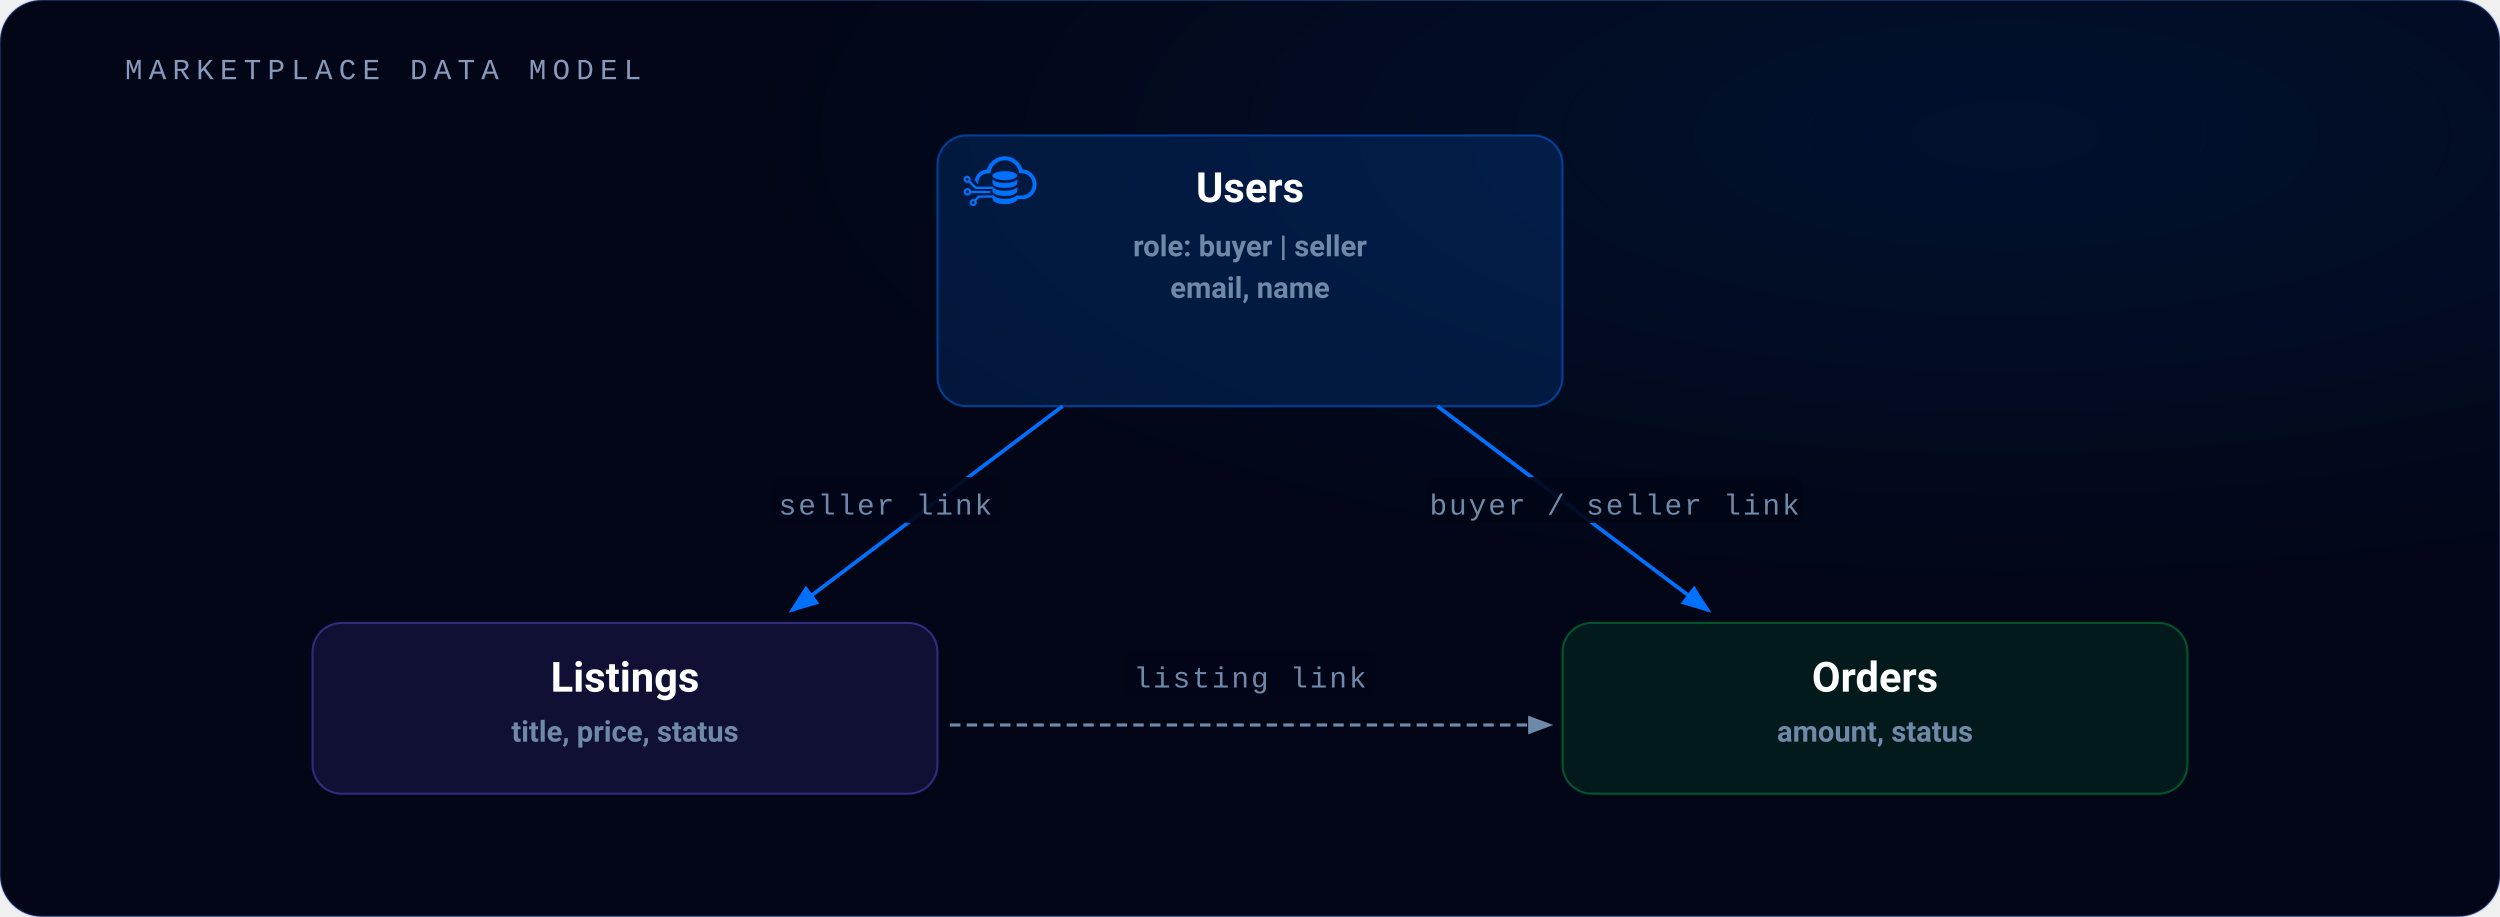
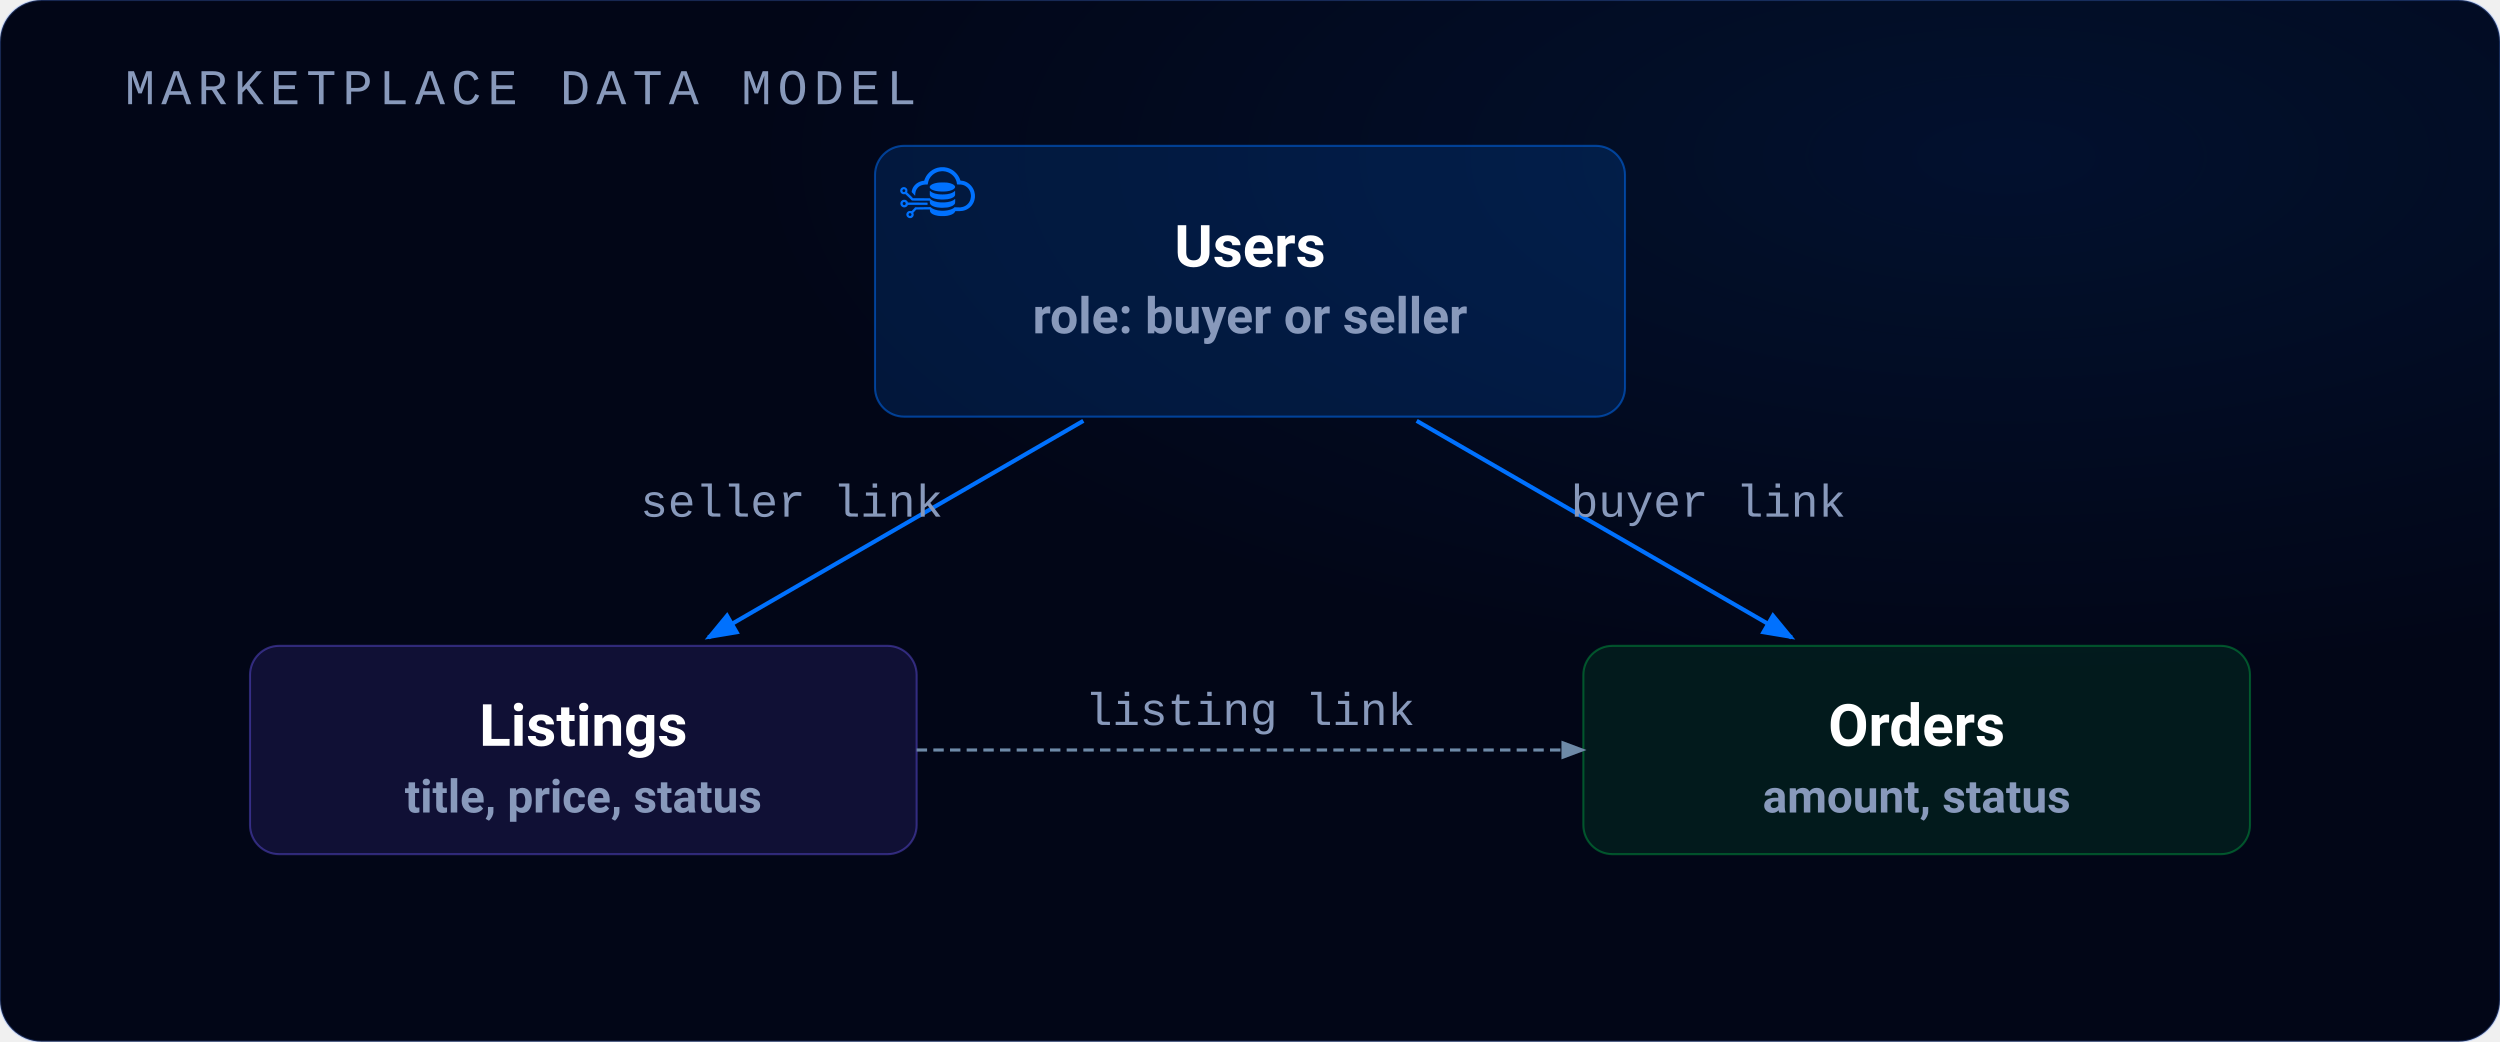
- <svg xmlns="http://www.w3.org/2000/svg" viewBox="0 0 1200 440" width="1200" height="440" role="img" aria-label="Marketplace data model on Mudbase: buyers and sellers as users with roles, listings collection, orders collection linking buyer to seller via listing.">
+ <svg xmlns="http://www.w3.org/2000/svg" viewBox="0 0 1200 500" width="1200" height="500" role="img" aria-label="Marketplace data model on Mudbase: Users with buyer and seller roles, Listings collection, Orders collection.">
  <defs>
    <symbol id="mb-glyph" viewBox="4 82 508 347">
      <g fill="#0071FE" fill-rule="evenodd">
        <path d="M511.62,279.59C511.56,281.50 511.89,285.08 511.26,289.63C510.63,294.18 509.09,302.10 507.84,306.90C506.58,311.70 505.05,315.18 503.74,318.43C502.43,321.68 501.91,322.98 499.97,326.41C498.03,329.85 494.04,336.13 492.10,339.04C490.15,341.95 490.18,341.72 488.30,343.87C486.43,346.01 483.48,349.33 480.83,351.89C478.18,354.45 475.80,356.71 472.40,359.22C469.01,361.72 463.77,364.96 460.47,366.91C457.18,368.86 455.50,369.65 452.63,370.94C449.75,372.23 447.02,373.44 443.22,374.66C439.42,375.88 435.64,377.32 429.83,378.26C424.02,379.20 416.66,379.98 408.36,380.31C400.07,380.63 385.09,379.98 380.04,380.23C374.99,380.47 378.73,380.88 378.07,381.76C377.41,382.64 376.98,384.08 376.08,385.51C375.18,386.95 373.85,388.96 372.68,390.37C371.51,391.78 370.36,392.82 369.04,393.98C367.72,395.13 366.65,396.05 364.74,397.30C362.83,398.56 359.62,400.41 357.57,401.51C355.53,402.61 355.27,402.81 352.45,403.89C349.63,404.97 345.03,406.70 340.65,407.97C336.27,409.23 330.12,410.69 326.17,411.49C322.21,412.28 320.52,412.36 316.92,412.74C313.33,413.11 308.67,413.55 304.58,413.74C300.49,413.94 296.70,413.90 292.38,413.89C288.05,413.88 282.97,413.88 278.64,413.68C274.30,413.48 269.71,413.04 266.37,412.69C263.02,412.35 262.55,412.41 258.58,411.61C254.62,410.80 246.61,408.95 242.58,407.86C238.54,406.77 237.18,406.19 234.37,405.07C231.56,403.94 228.11,402.35 225.71,401.10C223.31,399.86 221.69,398.81 219.97,397.59C218.25,396.37 216.77,395.06 215.40,393.78C214.04,392.50 212.97,391.47 211.78,389.90C210.60,388.34 209.06,386.25 208.28,384.40C207.51,382.56 207.45,381.17 207.11,378.81C206.78,376.45 206.62,371.84 206.30,370.26C205.99,368.68 205.79,369.54 205.22,369.34C204.65,369.14 216.51,369.04 202.87,369.05C189.23,369.06 137.76,369.29 123.37,369.39C108.99,369.48 118.02,369.51 116.55,369.63C115.08,369.74 115.28,369.72 114.54,370.10C113.80,370.48 113.15,370.94 112.09,371.91C111.04,372.87 111.13,372.69 108.22,375.91C105.30,379.12 96.91,388.28 94.61,391.17C92.31,394.06 94.09,391.81 94.44,393.26C94.78,394.71 96.26,398.10 96.68,399.88C97.11,401.66 97.08,402.30 96.99,403.94C96.89,405.57 96.65,407.70 96.11,409.67C95.56,411.64 94.74,413.99 93.72,415.78C92.70,417.57 91.07,419.23 89.99,420.43C88.91,421.62 88.66,421.96 87.26,422.94C85.85,423.93 82.85,425.66 81.54,426.35C80.23,427.04 80.77,426.88 79.40,427.09C78.03,427.30 75.50,427.59 73.34,427.62C71.17,427.65 68.03,427.47 66.42,427.27C64.81,427.07 65.13,427.10 63.66,426.40C62.19,425.71 59.24,424.24 57.58,423.10C55.93,421.97 54.94,420.90 53.72,419.60C52.50,418.29 51.35,417.34 50.27,415.29C49.19,413.25 47.84,409.37 47.24,407.32C46.64,405.28 46.50,404.94 46.66,403.02C46.82,401.10 47.62,397.75 48.21,395.78C48.81,393.80 49.27,392.69 50.22,391.15C51.16,389.61 52.74,387.78 53.86,386.55C54.99,385.32 55.45,384.83 56.95,383.76C58.45,382.70 61.47,380.93 62.87,380.19C64.28,379.45 63.51,379.53 65.39,379.32C67.26,379.12 71.44,378.89 74.11,378.97C76.78,379.05 79.93,379.75 81.40,379.82C82.86,379.88 82.22,379.82 82.92,379.36C83.63,378.91 82.05,380.80 85.64,377.08C89.23,373.35 100.48,360.82 104.45,357.01C108.42,353.21 92.00,354.95 109.44,354.25C126.88,353.55 192.09,352.93 209.10,352.83C226.11,352.74 209.91,352.64 211.50,353.69C213.08,354.75 216.45,357.62 218.64,359.17C220.83,360.73 222.41,361.77 224.66,363.03C226.91,364.28 229.01,365.38 232.13,366.68C235.25,367.98 240.40,369.91 243.37,370.82C246.33,371.73 248.21,371.70 249.92,372.14C251.64,372.57 251.71,372.94 253.64,373.42C255.57,373.91 257.07,374.41 261.52,375.05C265.96,375.69 274.93,376.81 280.30,377.25C285.67,377.69 288.93,377.76 293.75,377.71C298.57,377.66 303.89,377.42 309.24,376.93C314.60,376.45 320.30,375.84 325.87,374.81C331.44,373.78 338.10,372.06 342.68,370.75C347.27,369.43 350.35,368.16 353.37,366.93C356.39,365.70 358.41,364.66 360.81,363.38C363.22,362.09 366.17,360.34 367.79,359.23C369.42,358.13 369.34,357.61 370.57,356.75C371.79,355.90 368.63,354.40 375.16,354.09C381.68,353.78 402.82,354.89 409.72,354.90C416.62,354.90 413.16,354.68 416.55,354.11C419.95,353.55 426.20,352.57 430.09,351.53C433.98,350.48 437.01,349.09 439.89,347.83C442.77,346.56 445.09,345.26 447.36,343.93C449.64,342.59 451.70,341.14 453.52,339.83C455.34,338.53 456.31,337.89 458.29,336.10C460.26,334.30 463.56,331.01 465.38,329.06C467.20,327.11 467.94,326.12 469.21,324.40C470.49,322.67 471.72,320.91 473.03,318.72C474.34,316.52 475.73,314.19 477.06,311.24C478.38,308.30 479.74,305.72 480.97,301.03C482.19,296.34 483.83,288.11 484.41,283.10C484.99,278.09 485.09,276.21 484.46,270.99C483.84,265.77 481.93,256.53 480.65,251.79C479.37,247.05 477.93,245.03 476.76,242.55C475.59,240.08 474.89,238.98 473.64,236.92C472.39,234.86 470.56,232.02 469.26,230.18C467.96,228.34 467.60,227.80 465.83,225.86C464.06,223.92 461.69,221.12 458.64,218.55C455.59,215.97 450.66,212.45 447.52,210.42C444.38,208.39 442.60,207.63 439.80,206.38C437.01,205.14 434.58,203.96 430.74,202.95C426.91,201.93 422.98,200.82 416.79,200.28C410.61,199.74 397.85,199.89 393.63,199.71C389.42,199.52 392.06,199.51 391.51,199.17C390.97,198.84 390.68,198.34 390.34,197.72C390.01,197.09 389.91,197.57 389.51,195.43C389.11,193.29 388.41,187.50 387.93,184.88C387.45,182.25 387.44,182.23 386.63,179.68C385.82,177.14 384.15,172.31 383.08,169.61C382.01,166.91 381.47,165.84 380.22,163.47C378.97,161.10 376.88,157.48 375.57,155.36C374.27,153.25 373.58,152.38 372.40,150.79C371.22,149.20 370.33,147.88 368.50,145.81C366.67,143.74 363.95,140.80 361.43,138.38C358.91,135.96 356.13,133.45 353.40,131.29C350.66,129.13 347.67,127.11 345.02,125.42C342.37,123.74 340.03,122.49 337.50,121.18C334.98,119.88 333.77,119.04 329.87,117.57C325.97,116.10 319.46,113.61 314.08,112.35C308.71,111.10 301.89,110.48 297.64,110.05C293.39,109.62 293.00,109.46 288.57,109.77C284.14,110.07 275.09,111.27 271.07,111.88C267.05,112.49 266.99,112.70 264.48,113.41C261.96,114.13 259.09,114.99 256.00,116.19C252.90,117.38 248.92,119.10 245.90,120.58C242.88,122.06 239.92,123.88 237.88,125.07C235.85,126.26 236.00,126.02 233.68,127.74C231.36,129.47 227.52,132.12 223.97,135.41C220.42,138.69 215.59,143.53 212.37,147.43C209.14,151.33 206.57,155.67 204.63,158.82C202.70,161.97 202.10,163.32 200.77,166.33C199.44,169.33 197.92,172.65 196.66,176.84C195.39,181.04 193.90,188.11 193.19,191.51C192.49,194.90 192.71,195.96 192.41,197.22C192.11,198.48 191.96,198.63 191.39,199.07C190.81,199.52 191.64,199.71 188.95,199.89C186.26,200.07 180.13,199.77 175.24,200.17C170.35,200.57 164.39,201.27 159.61,202.30C154.82,203.33 150.13,204.98 146.53,206.35C142.94,207.71 140.29,209.25 138.06,210.50C135.83,211.75 134.58,212.85 133.17,213.86C131.76,214.87 131.18,215.13 129.61,216.55C128.05,217.97 125.75,220.10 123.80,222.37C121.86,224.63 119.58,227.63 117.94,230.13C116.29,232.63 115.15,234.74 113.93,237.36C112.70,239.99 111.62,242.01 110.56,245.87C109.50,249.73 108.22,255.78 107.59,260.53C106.97,265.29 107.05,271.98 106.82,274.39C106.60,276.79 106.49,274.89 106.23,274.97C105.98,275.06 105.82,275.25 105.26,274.91C104.71,274.57 104.81,275.00 102.89,272.92C100.97,270.84 96.77,265.69 93.77,262.42C90.77,259.15 86.58,255.21 84.88,253.30C83.19,251.40 83.87,251.72 83.59,250.98C83.30,250.24 83.05,250.40 83.17,248.87C83.29,247.33 83.52,244.91 84.30,241.74C85.09,238.57 86.67,233.21 87.90,229.84C89.14,226.47 90.51,223.87 91.71,221.53C92.91,219.19 93.66,217.97 95.11,215.80C96.57,213.63 98.64,210.75 100.44,208.50C102.24,206.26 103.62,204.58 105.89,202.33C108.17,200.08 111.91,196.83 114.07,195.01C116.23,193.18 116.15,193.13 118.84,191.40C121.53,189.68 126.97,186.39 130.22,184.66C133.47,182.93 134.88,182.30 138.35,181.04C141.81,179.77 147.77,177.98 151.01,177.08C154.25,176.17 155.41,175.98 157.79,175.61C160.17,175.24 163.69,175.13 165.29,174.86C166.89,174.58 166.82,174.41 167.40,173.96C167.98,173.52 168.31,173.33 168.76,172.19C169.20,171.06 169.42,168.90 170.07,167.14C170.73,165.38 172.05,163.20 172.69,161.63C173.33,160.06 172.44,160.80 173.92,157.73C175.40,154.67 178.94,147.57 181.56,143.25C184.17,138.92 186.44,135.73 189.61,131.79C192.77,127.86 196.73,123.42 200.55,119.61C204.37,115.80 208.60,112.06 212.52,108.96C216.44,105.85 219.98,103.44 224.05,100.99C228.11,98.53 233.28,95.96 236.90,94.22C240.53,92.47 242.47,91.72 245.80,90.49C249.13,89.25 251.79,88.04 256.87,86.81C261.96,85.58 271.83,83.82 276.32,83.13C280.80,82.43 279.23,82.68 283.80,82.63C288.36,82.59 297.85,82.40 303.70,82.86C309.55,83.33 315.24,84.76 318.89,85.42C322.54,86.08 322.62,85.99 325.60,86.84C328.58,87.69 333.49,89.30 336.78,90.53C340.07,91.76 341.89,92.50 345.34,94.22C348.79,95.94 353.59,98.45 357.48,100.83C361.37,103.21 364.46,105.11 368.68,108.50C372.91,111.90 379.18,117.64 382.83,121.23C386.49,124.82 388.12,127.00 390.62,130.07C393.11,133.14 395.25,135.66 397.79,139.64C400.33,143.62 403.89,150.18 405.86,153.95C407.83,157.73 408.58,159.52 409.64,162.30C410.69,165.08 411.53,168.91 412.18,170.63C412.84,172.35 413.04,172.13 413.58,172.60C414.13,173.08 412.63,172.99 415.47,173.47C418.30,173.94 427.01,174.89 430.60,175.46C434.19,176.04 434.57,176.22 437.01,176.93C439.45,177.63 442.35,178.56 445.25,179.69C448.15,180.81 451.68,182.36 454.39,183.67C457.09,184.99 459.11,186.14 461.48,187.58C463.85,189.03 466.05,190.47 468.59,192.35C471.12,194.23 474.05,196.49 476.69,198.88C479.32,201.26 482.46,204.54 484.42,206.65C486.37,208.75 486.50,208.92 488.43,211.51C490.37,214.09 494.11,219.20 496.03,222.16C497.95,225.11 498.66,226.65 499.96,229.23C501.26,231.80 502.56,234.44 503.83,237.61C505.09,240.78 506.57,244.81 507.54,248.28C508.51,251.74 509.01,255.13 509.65,258.41C510.29,261.70 511.05,264.73 511.38,268.01C511.70,271.29 511.58,276.19 511.62,278.12C511.66,280.05 511.67,277.67 511.62,279.59ZM290.95,357.63C288.98,357.60 285.00,357.84 279.27,357.44C273.55,357.04 263.08,356.19 256.59,355.22C250.11,354.24 244.79,352.83 240.34,351.60C235.89,350.36 232.89,349.07 229.88,347.81C226.87,346.55 224.55,345.33 222.27,344.05C219.98,342.77 217.84,341.37 216.17,340.14C214.51,338.91 213.60,338.15 212.27,336.67C210.94,335.19 209.20,333.41 208.18,331.26C207.16,329.11 206.55,327.12 206.15,323.79C205.75,320.46 205.95,313.55 205.79,311.27C205.64,308.99 205.51,310.38 205.23,310.09C204.94,309.79 220.05,309.62 204.07,309.49C188.10,309.36 128.13,309.38 109.38,309.29C90.63,309.20 95.26,309.09 91.57,308.97C87.89,308.84 88.62,308.78 87.27,308.54C85.93,308.30 84.82,308.35 83.51,307.55C82.21,306.75 82.15,306.58 79.43,303.76C76.71,300.94 73.57,296.93 67.17,290.64C60.78,284.35 45.76,270.25 41.04,266.02C36.32,261.80 40.69,265.31 38.87,265.29C37.05,265.27 32.80,265.92 30.13,265.91C27.46,265.89 25.33,266.00 22.86,265.20C20.39,264.41 17.15,262.33 15.30,261.13C13.46,259.94 12.93,259.28 11.78,258.03C10.63,256.79 9.39,255.44 8.40,253.67C7.40,251.89 6.34,249.14 5.80,247.38C5.27,245.63 5.22,244.87 5.18,243.12C5.14,241.37 5.05,239.12 5.57,236.88C6.09,234.65 7.22,231.70 8.29,229.73C9.36,227.76 10.67,226.44 12.01,225.07C13.34,223.70 14.38,222.67 16.31,221.50C18.25,220.33 21.53,218.76 23.63,218.07C25.73,217.38 27.19,217.46 28.91,217.38C30.63,217.30 32.47,217.39 33.96,217.60C35.46,217.82 36.19,217.98 37.88,218.68C39.57,219.39 42.24,220.58 44.10,221.84C45.96,223.10 47.72,224.78 49.06,226.26C50.39,227.73 51.34,229.18 52.13,230.69C52.92,232.19 53.43,233.22 53.79,235.27C54.16,237.32 54.29,240.92 54.30,242.99C54.31,245.06 54.13,246.09 53.86,247.67C53.58,249.24 52.76,251.31 52.67,252.43C52.58,253.55 48.42,249.48 53.30,254.38C58.18,259.29 75.67,275.63 81.96,281.85C88.25,288.08 89.19,289.93 91.06,291.76C92.92,293.58 74.24,292.59 93.14,292.80C112.04,293.00 185.51,292.75 204.44,292.98C223.38,293.21 205.58,293.09 206.75,294.18C207.93,295.28 209.91,297.97 211.50,299.56C213.10,301.15 213.62,301.98 216.34,303.72C219.06,305.46 224.31,308.33 227.82,309.99C231.32,311.65 232.14,312.19 237.38,313.68C242.61,315.18 252.61,317.75 259.23,318.96C265.85,320.18 272.97,320.59 277.10,320.97C281.22,321.35 279.78,321.19 283.98,321.24C288.18,321.29 297.98,321.32 302.30,321.25C306.63,321.17 305.92,321.17 309.95,320.78C313.98,320.39 320.73,319.87 326.48,318.91C332.23,317.95 339.56,316.33 344.46,315.02C349.36,313.71 352.66,312.34 355.86,311.05C359.06,309.75 360.98,308.81 363.68,307.24C366.38,305.67 370.06,303.11 372.06,301.63C374.06,300.15 374.85,298.94 375.67,298.36C376.50,297.79 377.03,298.17 377.03,298.17C377.03,298.17 377.71,297.06 377.83,300.26C377.95,303.46 377.94,312.88 377.76,317.37C377.59,321.86 377.20,325.00 376.77,327.21C376.34,329.42 375.85,329.46 375.17,330.61C374.48,331.75 374.28,332.43 372.65,334.09C371.03,335.76 367.48,338.94 365.41,340.59C363.33,342.25 362.35,342.85 360.20,344.01C358.05,345.17 355.82,346.26 352.51,347.58C349.20,348.89 345.26,350.56 340.35,351.91C335.43,353.27 331.24,354.76 323.02,355.71C314.81,356.66 296.41,357.31 291.06,357.63C285.72,357.95 292.91,357.66 290.95,357.63ZM296.07,247.75C294.61,247.75 292.93,248.04 287.41,247.77C281.88,247.51 270.00,246.92 262.92,246.15C255.84,245.38 249.87,244.17 244.92,243.14C239.97,242.11 237.25,241.32 233.23,239.96C229.21,238.60 223.79,236.37 220.81,235.00C217.83,233.63 216.95,232.84 215.33,231.73C213.72,230.62 212.27,229.40 211.10,228.33C209.94,227.27 209.16,226.42 208.34,225.35C207.52,224.27 206.78,223.14 206.19,221.87C205.60,220.61 205.02,218.78 204.81,217.76C204.61,216.74 204.67,216.71 204.94,215.75C205.21,214.79 205.82,213.14 206.42,211.98C207.01,210.83 207.49,210.03 208.51,208.82C209.52,207.60 210.48,206.31 212.51,204.70C214.54,203.08 217.81,200.72 220.68,199.12C223.56,197.52 226.41,196.36 229.77,195.08C233.13,193.79 236.34,192.57 240.84,191.41C245.35,190.24 252.09,188.88 256.78,188.10C261.48,187.31 263.76,187.04 269.01,186.69C274.26,186.33 283.12,186.09 288.26,185.97C293.40,185.85 294.23,185.83 299.86,185.99C305.48,186.14 316.70,186.48 322.03,186.91C327.36,187.35 328.06,187.81 331.86,188.58C335.65,189.35 340.67,190.31 344.79,191.52C348.92,192.73 353.52,194.58 356.59,195.85C359.66,197.11 361.21,197.98 363.20,199.11C365.19,200.24 366.93,201.38 368.55,202.64C370.16,203.90 371.64,205.24 372.90,206.67C374.15,208.10 375.39,209.96 376.09,211.23C376.78,212.49 376.90,213.14 377.07,214.24C377.25,215.34 377.22,216.77 377.14,217.83C377.05,218.89 377.41,219.08 376.56,220.62C375.71,222.17 373.87,225.14 372.04,227.10C370.20,229.06 367.48,231.00 365.56,232.37C363.64,233.74 362.52,234.32 360.51,235.32C358.50,236.33 356.88,237.18 353.47,238.41C350.06,239.64 345.00,241.48 340.04,242.73C335.08,243.98 328.59,245.19 323.73,245.91C318.86,246.64 315.45,246.77 310.86,247.07C306.27,247.38 298.65,247.63 296.19,247.75C293.72,247.86 297.54,247.74 296.07,247.75ZM297.08,301.75C294.14,301.70 286.18,301.86 279.56,301.48C272.94,301.10 264.12,300.44 257.37,299.44C250.62,298.45 243.81,296.75 239.04,295.52C234.28,294.28 231.95,293.30 228.78,292.03C225.61,290.76 222.65,289.47 220.03,287.91C217.40,286.35 214.60,283.94 213.04,282.65C211.48,281.36 211.49,281.14 210.67,280.15C209.84,279.16 208.79,278.04 208.09,276.72C207.40,275.39 206.86,274.24 206.48,272.21C206.10,270.17 205.92,268.93 205.82,264.50C205.71,260.07 205.81,249.11 205.86,245.65C205.91,242.18 205.93,244.12 206.12,243.69C206.32,243.25 207.00,243.05 207.00,243.05C207.00,243.05 208.45,243.68 209.30,244.38C210.16,245.09 211.03,246.31 212.15,247.29C213.27,248.28 214.36,249.20 216.02,250.30C217.67,251.39 219.69,252.63 222.09,253.84C224.50,255.06 227.15,256.33 230.47,257.59C233.79,258.85 236.90,260.12 242.03,261.41C247.15,262.70 254.94,264.41 261.22,265.34C267.49,266.26 274.53,266.66 279.69,266.98C284.84,267.31 287.81,267.28 292.13,267.27C296.45,267.26 300.46,267.22 305.61,266.92C310.76,266.61 316.79,266.39 323.02,265.45C329.25,264.52 337.90,262.63 343.00,261.31C348.10,260.00 350.54,258.81 353.62,257.56C356.71,256.32 359.08,255.15 361.52,253.83C363.96,252.52 366.44,250.91 368.26,249.69C370.08,248.48 371.33,247.50 372.46,246.52C373.58,245.54 374.33,244.31 375.01,243.83C375.70,243.34 376.59,243.61 376.59,243.61C376.59,243.61 377.17,241.84 377.29,246.01C377.40,250.17 377.34,264.17 377.27,268.61C377.19,273.05 377.17,271.39 376.84,272.65C376.50,273.91 375.99,274.95 375.26,276.20C374.53,277.45 373.57,278.86 372.46,280.14C371.34,281.43 369.80,282.84 368.58,283.89C367.36,284.94 367.46,285.10 365.13,286.44C362.80,287.78 357.38,290.61 354.60,291.91C351.82,293.22 350.23,293.61 348.44,294.25C346.65,294.89 346.29,295.14 343.84,295.78C341.40,296.42 336.80,297.42 333.77,298.08C330.73,298.73 331.75,299.10 325.65,299.71C319.56,300.32 301.96,301.41 297.19,301.75C292.43,302.09 300.02,301.79 297.08,301.75ZM34.44,355.01C33.73,355.01 31.85,355.19 30.32,354.99C28.80,354.79 26.97,354.33 25.27,353.79C23.58,353.25 21.83,352.69 20.17,351.76C18.52,350.83 16.74,349.40 15.36,348.20C13.98,347.00 12.99,346.01 11.88,344.56C10.76,343.12 9.52,341.81 8.64,339.55C7.76,337.28 6.93,333.10 6.58,330.98C6.23,328.87 6.29,328.72 6.54,326.85C6.78,324.97 7.56,321.47 8.06,319.75C8.56,318.02 8.84,317.65 9.54,316.47C10.23,315.30 11.08,314.00 12.23,312.67C13.39,311.35 14.72,309.84 16.47,308.53C18.21,307.22 20.51,305.64 22.73,304.79C24.94,303.94 27.67,303.66 29.73,303.42C31.79,303.18 33.17,303.23 35.08,303.37C36.98,303.52 38.92,303.46 41.17,304.27C43.42,305.08 46.60,306.88 48.58,308.23C50.56,309.59 51.84,310.99 53.06,312.38C54.28,313.76 55.07,315.12 55.89,316.55C56.71,317.98 57.41,320.09 57.98,320.96C58.55,321.83 38.15,321.48 59.31,321.76C80.48,322.03 163.56,322.39 184.96,322.62C206.35,322.85 186.97,322.88 187.69,323.12C188.41,323.36 188.82,323.57 189.27,324.04C189.71,324.51 190.10,325.19 190.37,325.94C190.64,326.69 190.84,327.36 190.91,328.53C190.99,329.71 190.96,331.79 190.82,333.00C190.69,334.22 190.47,335.16 190.13,335.82C189.79,336.48 189.52,336.63 188.77,336.95C188.01,337.28 207.16,337.58 185.60,337.77C164.04,337.96 80.71,337.90 59.43,338.10C38.14,338.29 59.13,337.42 57.89,338.95C56.64,340.47 53.84,345.15 51.94,347.25C50.04,349.35 48.34,350.45 46.48,351.54C44.62,352.64 42.76,353.26 40.77,353.84C38.79,354.41 35.61,354.80 34.55,354.99C33.49,355.19 35.14,355.01 34.44,355.01ZM33.03,339.47C33.77,339.23 36.04,338.79 37.36,338.05C38.69,337.31 40.16,336.03 40.98,335.05C41.81,334.06 42.05,333.41 42.31,332.12C42.57,330.83 42.64,328.68 42.53,327.29C42.42,325.90 42.42,325.00 41.66,323.77C40.91,322.55 39.27,320.80 38.00,319.94C36.74,319.08 35.22,318.85 34.07,318.62C32.93,318.39 32.26,318.37 31.12,318.56C29.98,318.76 28.43,319.04 27.22,319.79C26.02,320.54 24.59,322.20 23.88,323.07C23.16,323.94 23.24,323.96 22.94,325.00C22.64,326.05 22.06,327.86 22.10,329.33C22.14,330.81 22.71,332.69 23.19,333.87C23.68,335.05 24.14,335.63 25.03,336.41C25.91,337.19 27.46,338.06 28.49,338.57C29.52,339.08 30.49,339.31 31.23,339.46C31.97,339.61 32.62,339.49 32.92,339.49C33.22,339.49 32.29,339.71 33.03,339.47ZM71.97,413.22C72.43,413.13 73.59,413.08 74.62,412.69C75.66,412.30 77.16,411.72 78.18,410.87C79.20,410.01 80.10,408.76 80.74,407.55C81.38,406.35 82.06,405.06 82.03,403.64C82.00,402.22 81.20,400.40 80.53,399.03C79.87,397.66 78.98,396.23 78.04,395.40C77.10,394.57 76.00,394.33 74.89,394.05C73.78,393.77 72.53,393.67 71.38,393.71C70.24,393.76 68.95,394.02 68.00,394.32C67.06,394.62 66.61,394.55 65.70,395.51C64.78,396.47 63.17,398.76 62.52,400.09C61.88,401.42 61.69,402.23 61.81,403.49C61.93,404.76 62.60,406.42 63.26,407.68C63.92,408.94 64.77,410.21 65.75,411.06C66.74,411.91 68.15,412.41 69.17,412.77C70.18,413.13 71.40,413.14 71.87,413.22C72.33,413.29 71.51,413.30 71.97,413.22ZM31.31,251.34C31.99,251.12 34.24,250.57 35.31,250.00C36.38,249.42 36.98,248.89 37.71,247.90C38.45,246.90 39.33,245.11 39.72,244.04C40.12,242.96 40.27,242.60 40.09,241.44C39.91,240.27 39.31,238.33 38.62,237.07C37.93,235.81 36.83,234.61 35.95,233.86C35.07,233.12 34.36,232.86 33.35,232.58C32.34,232.30 31.15,232.14 29.89,232.19C28.64,232.24 26.84,232.55 25.83,232.89C24.81,233.23 24.56,233.44 23.80,234.23C23.03,235.03 21.84,236.34 21.23,237.67C20.62,239.00 20.12,240.84 20.14,242.21C20.15,243.57 20.65,244.67 21.32,245.87C21.99,247.06 23.12,248.54 24.17,249.40C25.21,250.25 26.41,250.65 27.58,250.98C28.76,251.30 30.58,251.29 31.20,251.35C31.82,251.41 30.62,251.57 31.31,251.34Z" />
      </g>
    </symbol>
-     <marker id="arrow-blue" markerWidth="8" markerHeight="6" refX="7" refY="3" orient="auto">
-       <polygon points="0 0, 8 3, 0 6" fill="#0071FE" />
+     <marker id="arr-b" markerWidth="8" markerHeight="6" refX="7" refY="3" orient="auto">
+       <polygon points="0 0,8 3,0 6" fill="#0071FE" />
    </marker>
-     <marker id="arrow-muted" markerWidth="8" markerHeight="6" refX="7" refY="3" orient="auto">
-       <polygon points="0 0, 8 3, 0 6" fill="#6E8AA8" />
+     <marker id="arr-m" markerWidth="8" markerHeight="6" refX="7" refY="3" orient="auto">
+       <polygon points="0 0,8 3,0 6" fill="#6E8AA8" />
    </marker>
-     <marker id="arrow-green" markerWidth="8" markerHeight="6" refX="7" refY="3" orient="auto">
-       <polygon points="0 0, 8 3, 0 6" fill="#00C464" />
+     <marker id="arr-g" markerWidth="8" markerHeight="6" refX="7" refY="3" orient="auto">
+       <polygon points="0 0,8 3,0 6" fill="#00C464" />
    </marker>
-     <marker id="arrow-purple" markerWidth="8" markerHeight="6" refX="7" refY="3" orient="auto">
-       <polygon points="0 0, 8 3, 0 6" fill="#6E5BFF" />
+     <marker id="arr-o" markerWidth="8" markerHeight="6" refX="7" refY="3" orient="auto">
+       <polygon points="0 0,8 3,0 6" fill="#F97316" />
    </marker>
-     <marker id="arrow-orange" markerWidth="8" markerHeight="6" refX="7" refY="3" orient="auto">
-       <polygon points="0 0, 8 3, 0 6" fill="#F97316" />
-     </marker>
+     <radialGradient id="bg-glow" cx="80%" cy="15%" r="50%" gradientUnits="objectBoundingBox">
+       <stop offset="0%" stop-color="#0071FE" stop-opacity=".10" />
+       <stop offset="100%" stop-color="#0071FE" stop-opacity="0" />
+     </radialGradient>
  </defs>
-   <radialGradient id="bg-glow" cx="80%" cy="15%" r="50%" gradientUnits="objectBoundingBox">
-     <stop offset="0%" stop-color="#0071FE" stop-opacity="0.10" />
-     <stop offset="100%" stop-color="#0071FE" stop-opacity="0" />
-   </radialGradient>
-   <rect width="1200" height="440" rx="20" fill="#020617" />
-   <rect width="1200" height="440" rx="20" fill="url(#bg-glow)" />
-   <rect width="1200" height="440" rx="20" fill="none" stroke="rgba(90,140,255,0.25)" stroke-width="1" />
-   <text x="60" y="38" font-family="'Courier New', Courier, monospace" font-size="14" fill="#8899BB" letter-spacing="3" text-anchor="start">MARKETPLACE DATA MODEL</text>
-   <path d="M 510 195 L 380 293" fill="none" stroke="#0071FE" stroke-width="1.8" marker-end="url(#arrow-blue)" />
-   <rect x="370" y="229" width="111" height="22" rx="4" fill="rgba(2,6,23,0.92)" />
-   <text x="425" y="247" font-family="'Courier New', Courier, monospace" font-size="14" fill="#6E8AA8" text-anchor="middle" letter-spacing="1">seller link</text>
-   <path d="M 690 195 L 820 293" fill="none" stroke="#0071FE" stroke-width="1.8" marker-end="url(#arrow-blue)" />
-   <rect x="685" y="229" width="180" height="22" rx="4" fill="rgba(2,6,23,0.92)" />
-   <text x="775" y="247" font-family="'Courier New', Courier, monospace" font-size="14" fill="#6E8AA8" text-anchor="middle" letter-spacing="1">buyer / seller link</text>
-   <path d="M 456 348 L 744 348" fill="none" stroke="#6E8AA8" stroke-width="1.5" stroke-dasharray="5,3" marker-end="url(#arrow-muted)" />
-   <rect x="540" y="312" width="120" height="22" rx="4" fill="rgba(2,6,23,0.92)" />
-   <text x="600" y="330" font-family="'Courier New', Courier, monospace" font-size="14" fill="#6E8AA8" text-anchor="middle" letter-spacing="1">listing link</text>
-   <rect x="450" y="65" width="300" height="130" rx="14" fill="rgba(0,113,254,0.16)" stroke="rgba(0,113,254,0.50)" stroke-width="1" />
-   <use href="#mb-glyph" x="462" y="75" width="36" height="24" />
-   <text x="600" y="97" font-family="system-ui, -apple-system, 'Segoe UI', Roboto, 'Helvetica Neue', Arial, sans-serif" font-size="20" font-weight="700" fill="#FFFFFF" text-anchor="middle">Users</text>
-   <text x="600" y="123" font-family="system-ui, -apple-system, 'Segoe UI', Roboto, 'Helvetica Neue', Arial, sans-serif" font-size="14" font-weight="600" fill="#6E8AA8" text-anchor="middle">role: buyer | seller</text>
-   <text x="600" y="143" font-family="system-ui, -apple-system, 'Segoe UI', Roboto, 'Helvetica Neue', Arial, sans-serif" font-size="14" font-weight="600" fill="#6E8AA8" text-anchor="middle">email, name</text>
-   <rect x="150" y="299" width="300" height="82" rx="14" fill="rgba(110,91,255,0.13)" stroke="rgba(110,91,255,0.40)" stroke-width="1" />
-   <text x="300" y="332" font-family="system-ui, -apple-system, 'Segoe UI', Roboto, 'Helvetica Neue', Arial, sans-serif" font-size="20" font-weight="700" fill="#FFFFFF" text-anchor="middle">Listings</text>
-   <text x="300" y="356" font-family="system-ui, -apple-system, 'Segoe UI', Roboto, 'Helvetica Neue', Arial, sans-serif" font-size="14" font-weight="600" fill="#6E8AA8" text-anchor="middle">title, price, status</text>
-   <rect x="750" y="299" width="300" height="82" rx="14" fill="rgba(0,196,74,0.11)" stroke="rgba(0,196,74,0.38)" stroke-width="1" />
-   <text x="900" y="332" font-family="system-ui, -apple-system, 'Segoe UI', Roboto, 'Helvetica Neue', Arial, sans-serif" font-size="20" font-weight="700" fill="#FFFFFF" text-anchor="middle">Orders</text>
-   <text x="900" y="356" font-family="system-ui, -apple-system, 'Segoe UI', Roboto, 'Helvetica Neue', Arial, sans-serif" font-size="14" font-weight="600" fill="#6E8AA8" text-anchor="middle">amount, status</text>
+   <rect width="1200" height="500" rx="20" fill="#020617" />
+   <rect width="1200" height="500" rx="20" fill="url(#bg-glow)" />
+   <rect width="1200" height="500" rx="20" fill="none" stroke="rgba(90,140,255,0.25)" stroke-width="1" />
+   <text x="60" y="50" font-family="'Courier New',Courier,monospace" font-size="24" fill="#8899BB" letter-spacing="3" text-anchor="start">MARKETPLACE DATA MODEL</text>
+   <rect x="420" y="70" width="360" height="130" rx="14" fill="rgba(0,113,254,0.16)" stroke="rgba(0,113,254,0.50)" stroke-width="1" />
+   <use href="#mb-glyph" x="432" y="80" width="36" height="25" />
+   <text x="600" y="128" font-family="system-ui,-apple-system,'Segoe UI',Roboto,'Helvetica Neue',Arial,sans-serif" font-size="28" font-weight="700" fill="#FFFFFF" text-anchor="middle">Users</text>
+   <text x="600" y="160" font-family="system-ui,-apple-system,'Segoe UI',Roboto,'Helvetica Neue',Arial,sans-serif" font-size="24" font-weight="600" fill="#8899BB" text-anchor="middle">role: buyer or seller</text>
+   <rect x="120" y="310" width="320" height="100" rx="14" fill="rgba(110,91,255,0.13)" stroke="rgba(110,91,255,0.40)" stroke-width="1" />
+   <text x="280" y="358" font-family="system-ui,-apple-system,'Segoe UI',Roboto,'Helvetica Neue',Arial,sans-serif" font-size="28" font-weight="700" fill="#FFFFFF" text-anchor="middle">Listings</text>
+   <text x="280" y="390" font-family="system-ui,-apple-system,'Segoe UI',Roboto,'Helvetica Neue',Arial,sans-serif" font-size="22" font-weight="600" fill="#8899BB" text-anchor="middle">title, price, status</text>
+   <rect x="760" y="310" width="320" height="100" rx="14" fill="rgba(0,196,74,0.11)" stroke="rgba(0,196,74,0.38)" stroke-width="1" />
+   <text x="920" y="358" font-family="system-ui,-apple-system,'Segoe UI',Roboto,'Helvetica Neue',Arial,sans-serif" font-size="28" font-weight="700" fill="#FFFFFF" text-anchor="middle">Orders</text>
+   <text x="920" y="390" font-family="system-ui,-apple-system,'Segoe UI',Roboto,'Helvetica Neue',Arial,sans-serif" font-size="22" font-weight="600" fill="#8899BB" text-anchor="middle">amount, status</text>
+   <path d="M 520 202 L 340 306" fill="none" stroke="#0071FE" stroke-width="2" marker-end="url(#arr-b)" />
+   <text x="380" y="248" font-family="'Courier New',Courier,monospace" font-size="22" fill="#8899BB" text-anchor="middle">seller link</text>
+   <path d="M 680 202 L 860 306" fill="none" stroke="#0071FE" stroke-width="2" marker-end="url(#arr-b)" />
+   <text x="820" y="248" font-family="'Courier New',Courier,monospace" font-size="22" fill="#8899BB" text-anchor="middle">buyer link</text>
+   <path d="M 440 360 L 760 360" fill="none" stroke="#6E8AA8" stroke-width="1.5" stroke-dasharray="5,3" marker-end="url(#arr-m)" />
+   <text x="600" y="348" font-family="'Courier New',Courier,monospace" font-size="22" fill="#8899BB" text-anchor="middle">listing link</text>
</svg>
